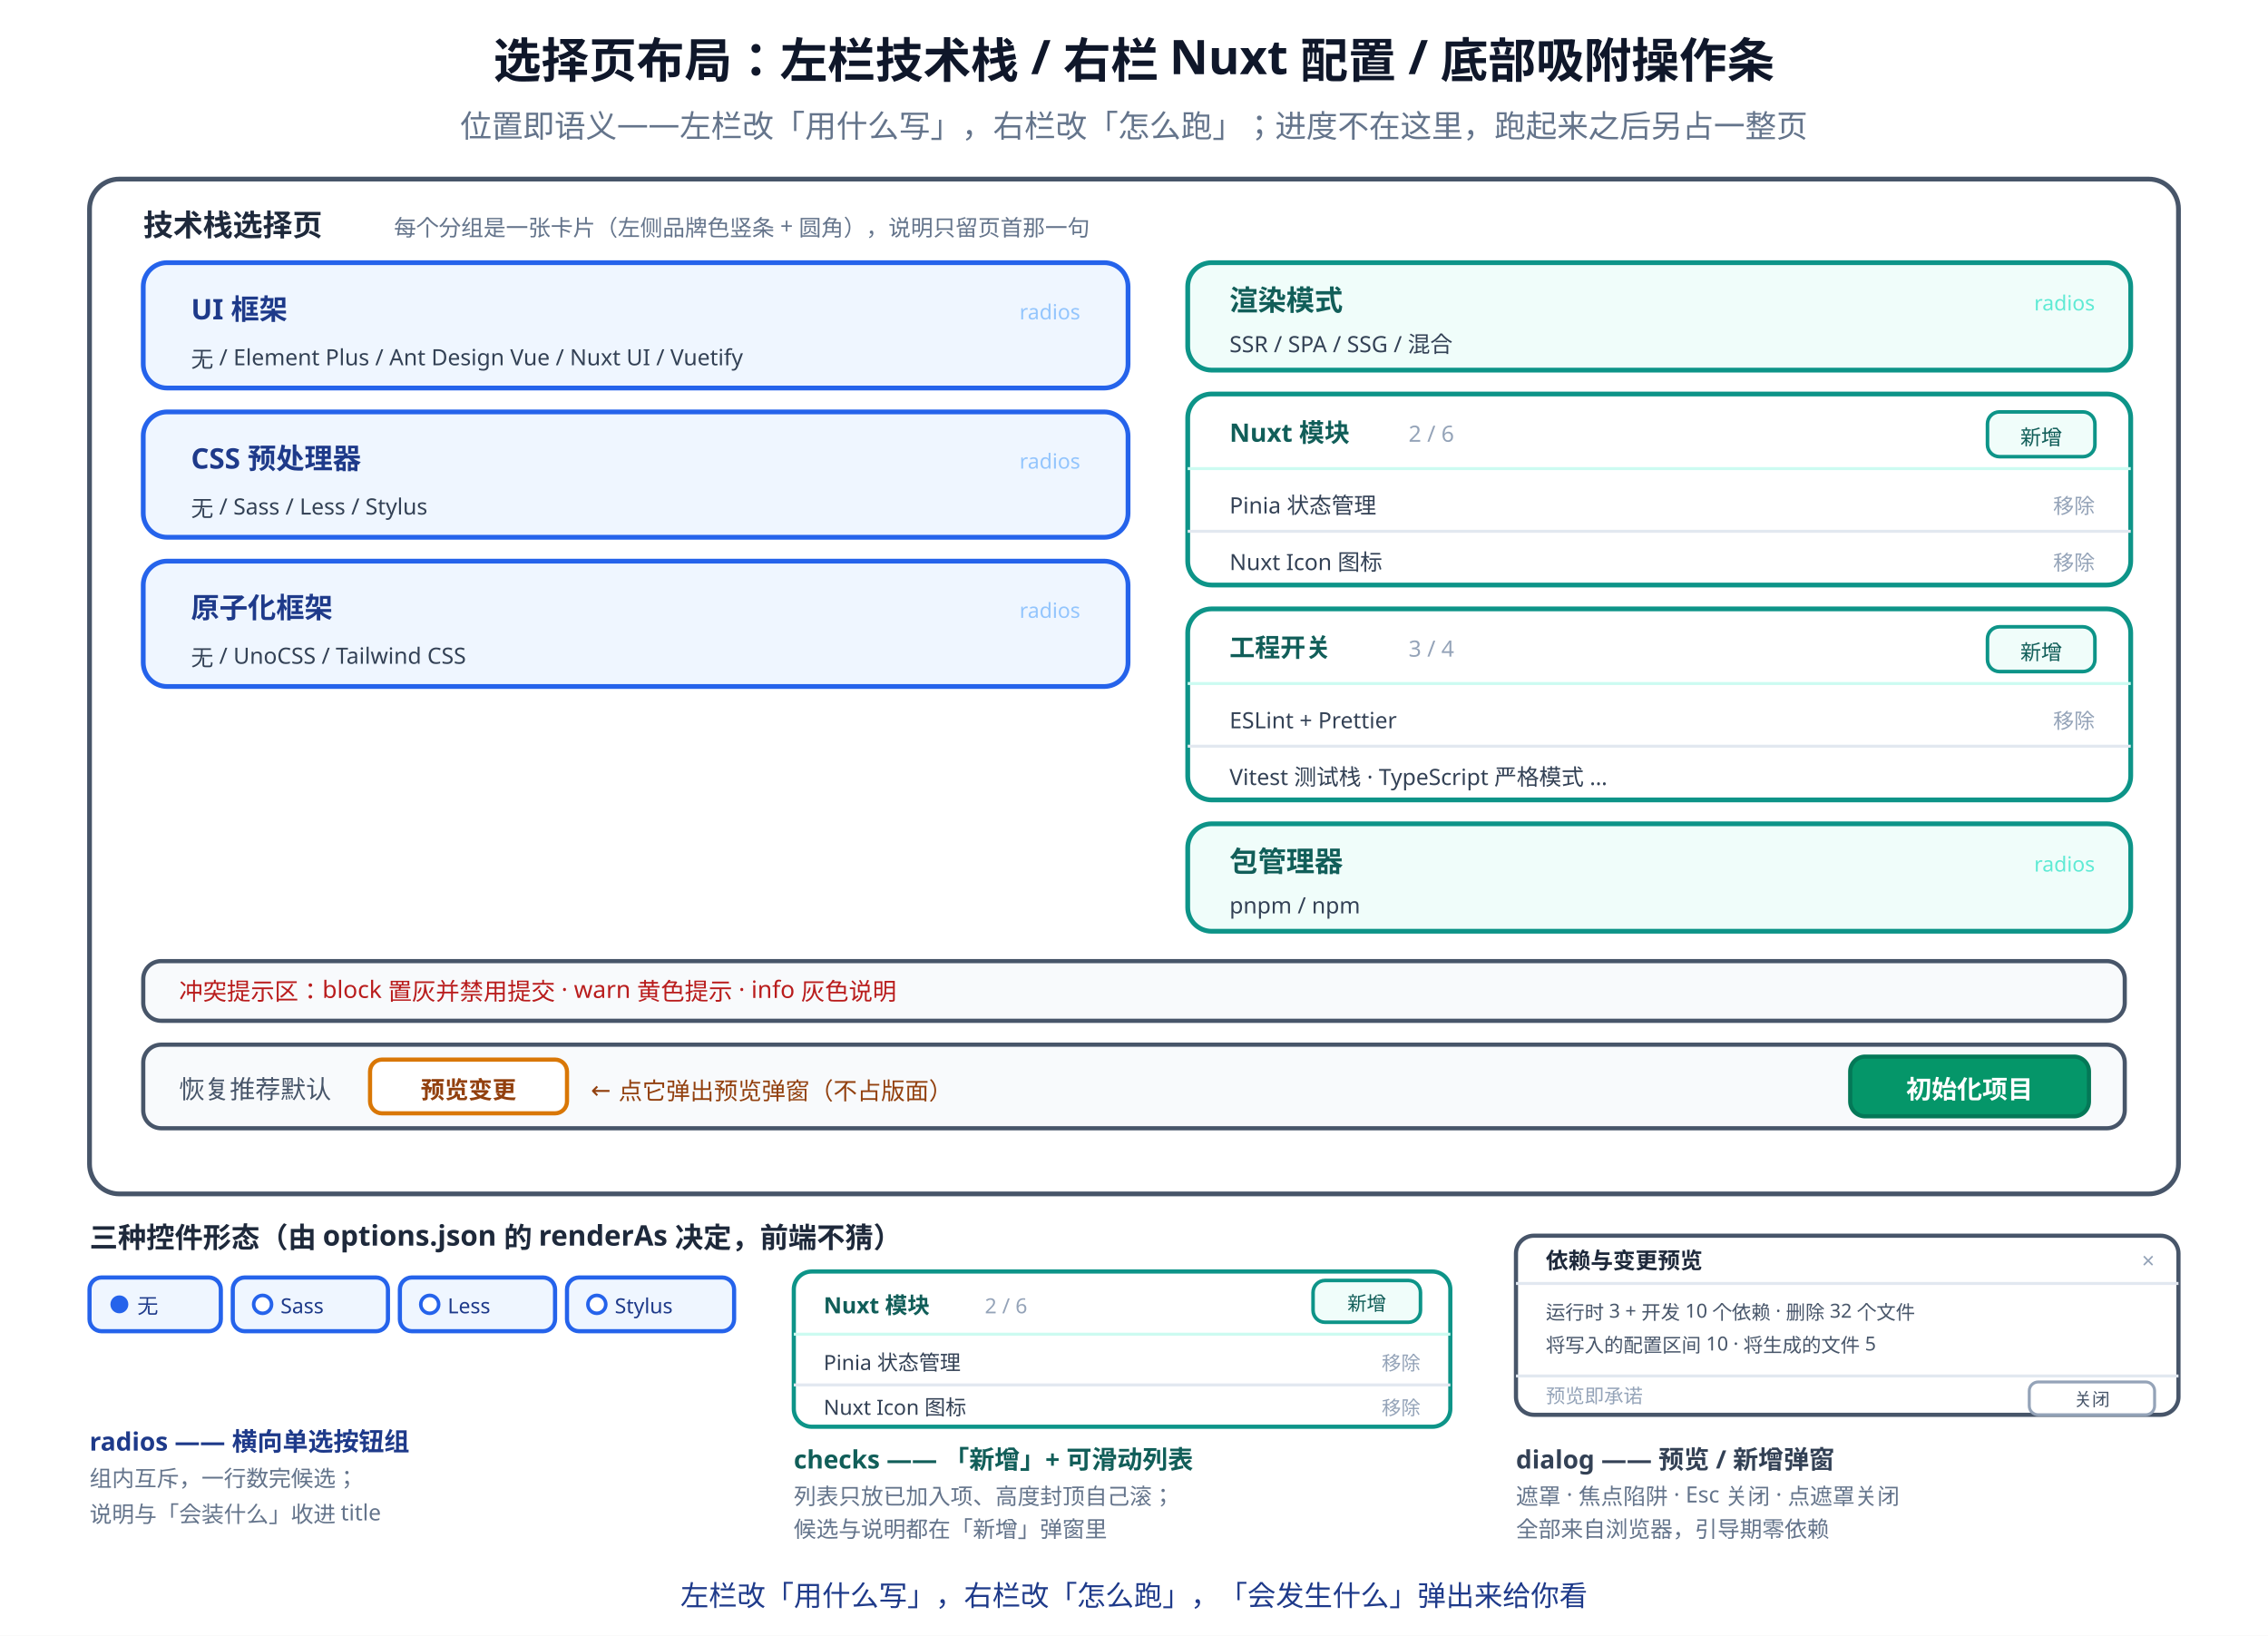
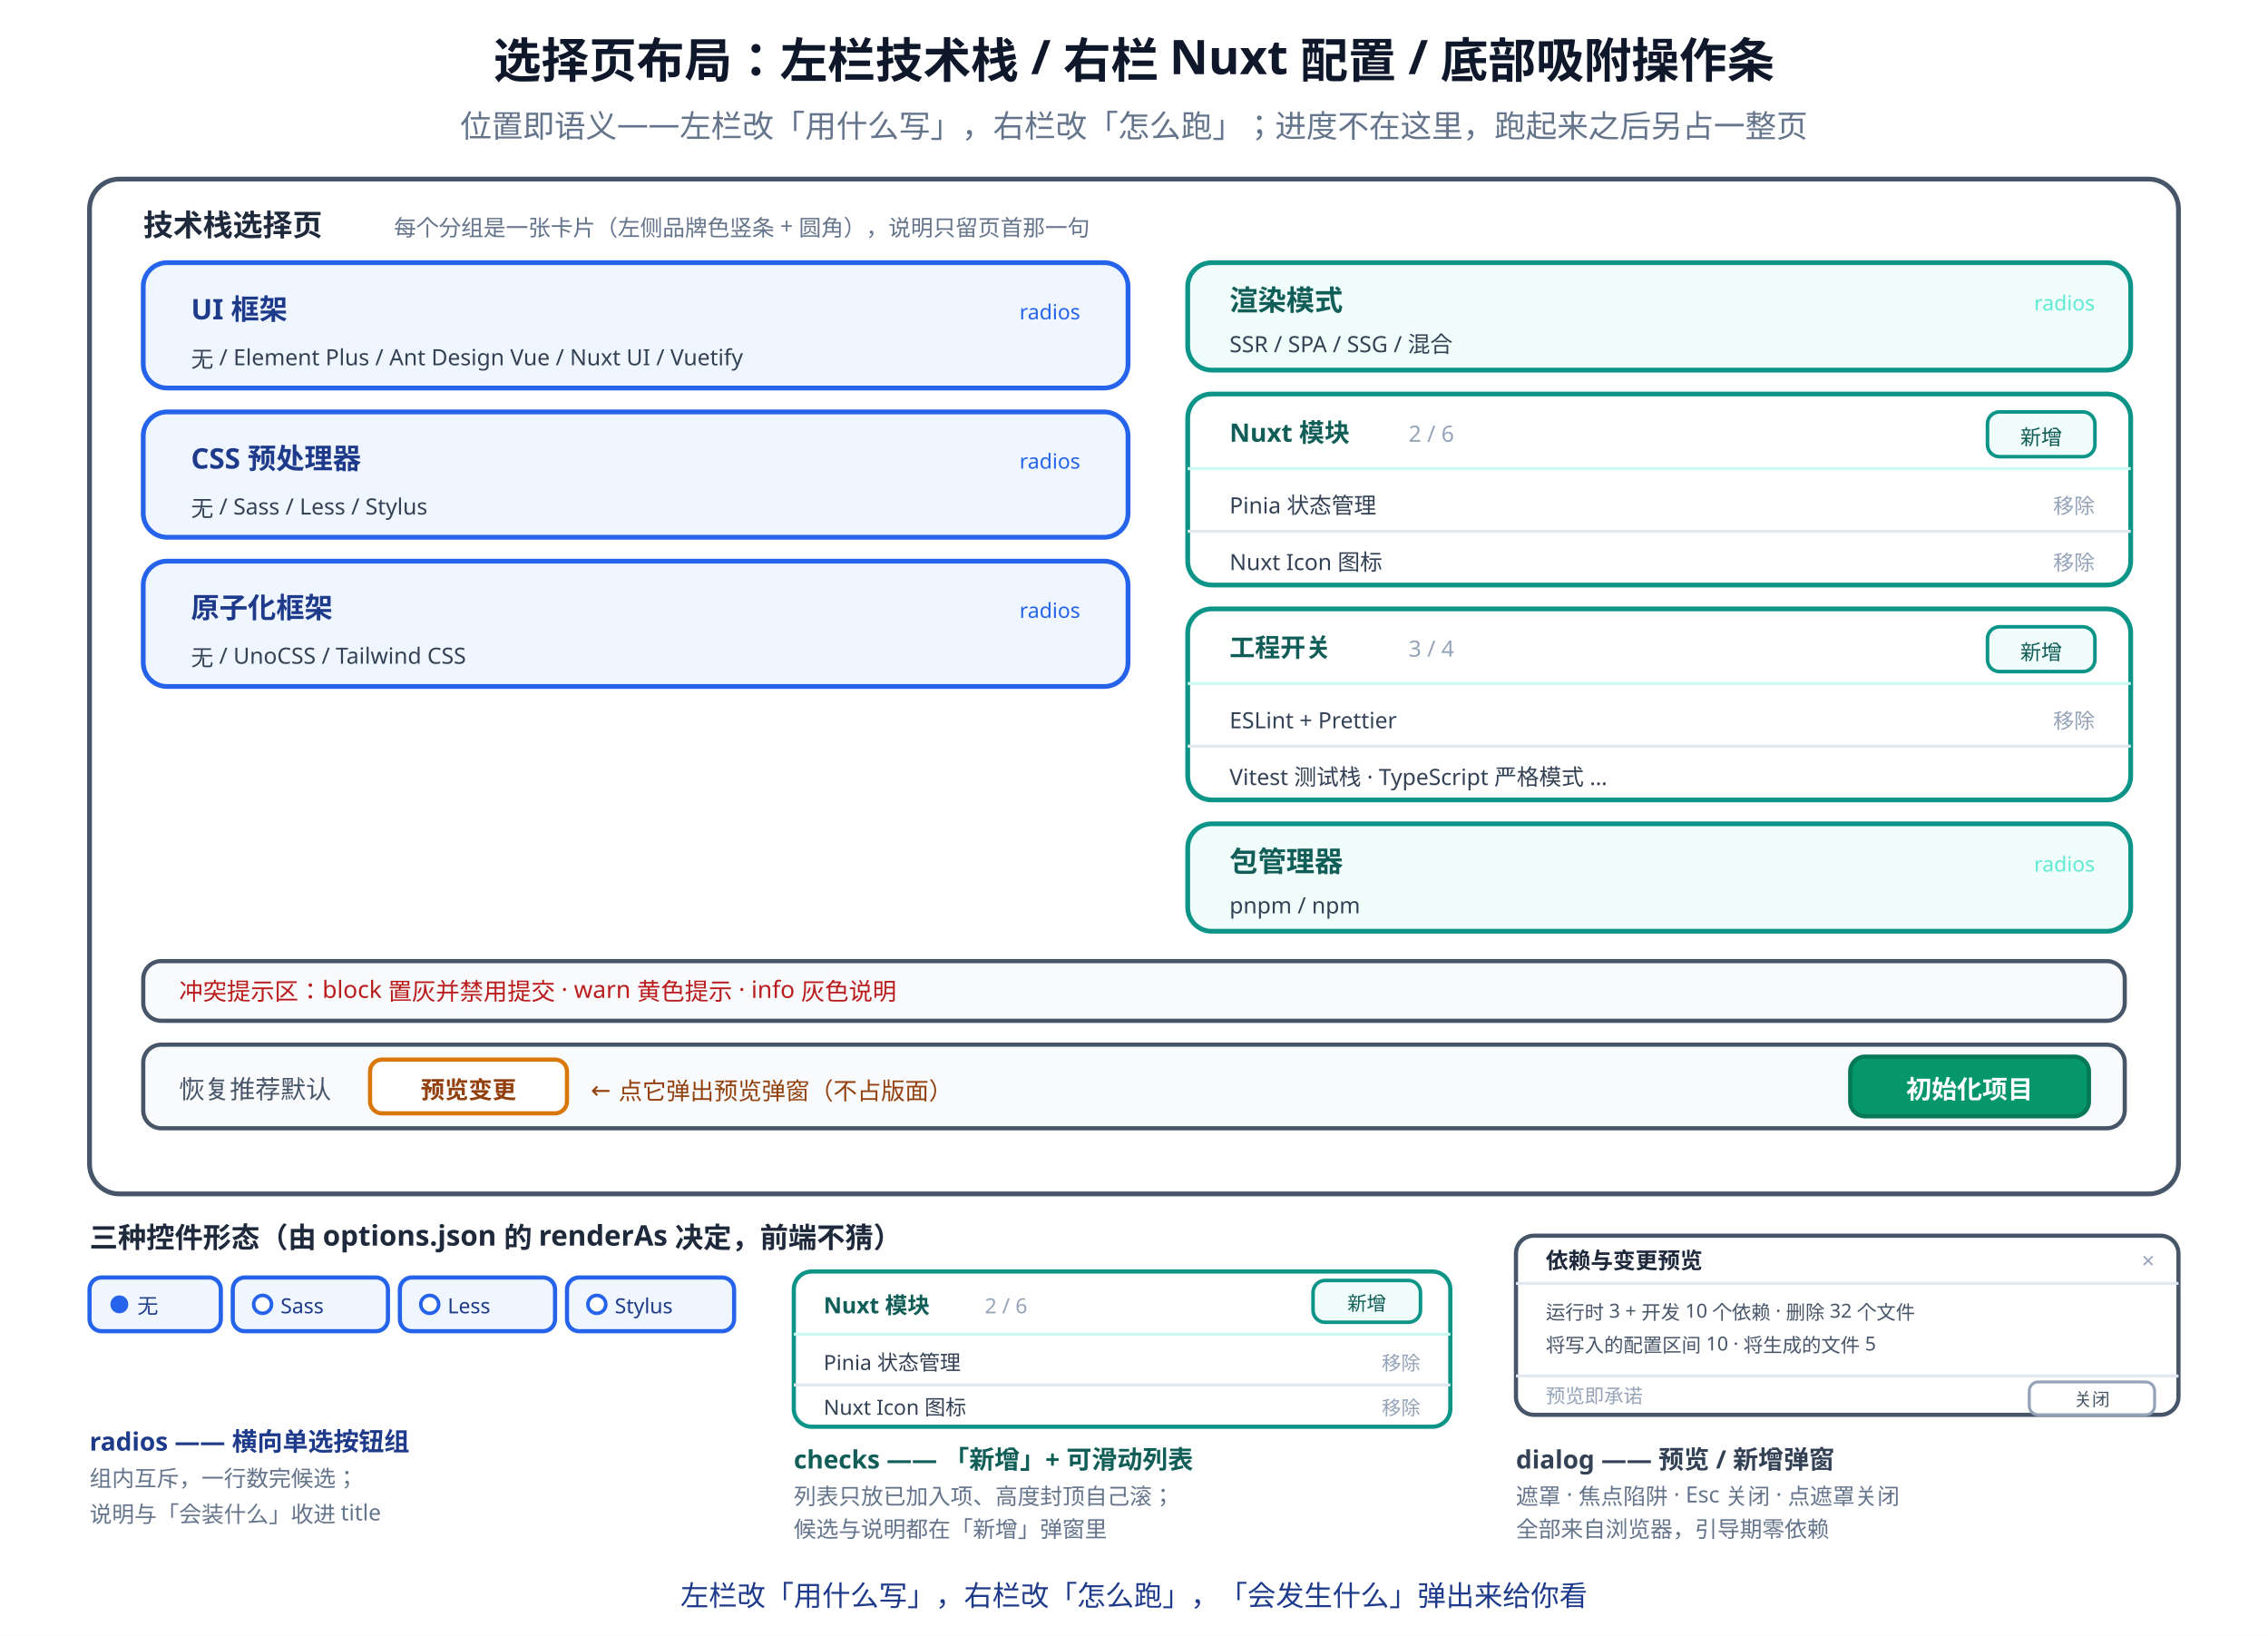
<svg xmlns="http://www.w3.org/2000/svg" viewBox="0 0 760 548" width="760" height="548" font-family="Microsoft YaHei, PingFang SC, sans-serif">
  <rect width="760" height="548" fill="#FFFFFF" />
  <text x="380" y="26" text-anchor="middle" font-size="16" fill="#0F172A" font-weight="bold">选择页布局：左栏技术栈 / 右栏 Nuxt 配置 / 底部吸附操作条</text>
  <text x="380" y="46" text-anchor="middle" font-size="10.5" fill="#64748B">位置即语义——左栏改「用什么写」，右栏改「怎么跑」；进度不在这里，跑起来之后另占一整页</text>
  <rect x="30" y="60" width="700" height="340" rx="10" fill="#FFFFFF" stroke="#475569" stroke-width="1.6" />
  <text x="48" y="79" text-anchor="start" font-size="10" fill="#1E293B" font-weight="bold">技术栈选择页</text>
  <text x="132" y="79" text-anchor="start" font-size="7.5" fill="#64748B">每个分组是一张卡片（左侧品牌色竖条 + 圆角），说明只留页首那一句</text>
  <rect x="48" y="88" width="330" height="42" rx="8" fill="#EFF6FF" stroke="#2563EB" stroke-width="1.6" />
  <text x="64" y="107" text-anchor="start" font-size="9.5" fill="#1E3A8A" font-weight="bold">UI 框架</text>
-   <text x="362" y="107" text-anchor="end" font-size="7" fill="#93C5FD">radios</text>
+   <text x="362" y="107" text-anchor="end" font-size="7" fill="#2563EB">radios</text>
  <text x="64" y="123" text-anchor="start" font-size="7.5" fill="#334155">无 / Element Plus / Ant Design Vue / Nuxt UI / Vuetify</text>
  <rect x="48" y="138" width="330" height="42" rx="8" fill="#EFF6FF" stroke="#2563EB" stroke-width="1.6" />
  <text x="64" y="157" text-anchor="start" font-size="9.5" fill="#1E3A8A" font-weight="bold">CSS 预处理器</text>
-   <text x="362" y="157" text-anchor="end" font-size="7" fill="#93C5FD">radios</text>
+   <text x="362" y="157" text-anchor="end" font-size="7" fill="#2563EB">radios</text>
  <text x="64" y="173" text-anchor="start" font-size="7.5" fill="#334155">无 / Sass / Less / Stylus</text>
  <rect x="48" y="188" width="330" height="42" rx="8" fill="#EFF6FF" stroke="#2563EB" stroke-width="1.6" />
  <text x="64" y="207" text-anchor="start" font-size="9.5" fill="#1E3A8A" font-weight="bold">原子化框架</text>
-   <text x="362" y="207" text-anchor="end" font-size="7" fill="#93C5FD">radios</text>
+   <text x="362" y="207" text-anchor="end" font-size="7" fill="#2563EB">radios</text>
  <text x="64" y="223" text-anchor="start" font-size="7.5" fill="#334155">无 / UnoCSS / Tailwind CSS</text>
  <rect x="398" y="88" width="316" height="36" rx="8" fill="#F0FDFA" stroke="#0D9488" stroke-width="1.6" />
  <text x="412" y="104" text-anchor="start" font-size="9.5" fill="#115E59" font-weight="bold">渲染模式</text>
  <text x="702" y="104" text-anchor="end" font-size="7" fill="#5EEAD4">radios</text>
  <text x="412" y="118" text-anchor="start" font-size="7.5" fill="#334155">SSR / SPA / SSG / 混合</text>
  <rect x="398" y="132" width="316" height="64" rx="8" fill="#FFFFFF" stroke="#0D9488" stroke-width="1.6" />
  <text x="412" y="148" text-anchor="start" font-size="8.5" fill="#115E59" font-weight="bold">Nuxt 模块</text>
  <text x="472" y="148" text-anchor="start" font-size="7.5" fill="#94A3B8">2 / 6</text>
  <rect x="666" y="138" width="36" height="15" rx="4" fill="#F0FDFA" stroke="#0D9488" stroke-width="1.2" />
  <text x="684" y="149" text-anchor="middle" font-size="7" fill="#115E59">新增</text>
  <line x1="398" y1="157" x2="714" y2="157" stroke="#CCFBF1" stroke-width="1" />
  <text x="412" y="172" text-anchor="start" font-size="7.5" fill="#334155">Pinia 状态管理</text>
  <text x="702" y="172" text-anchor="end" font-size="7" fill="#94A3B8">移除</text>
  <line x1="398" y1="178" x2="714" y2="178" stroke="#E2E8F0" stroke-width="1" />
  <text x="412" y="191" text-anchor="start" font-size="7.5" fill="#334155">Nuxt Icon 图标</text>
  <text x="702" y="191" text-anchor="end" font-size="7" fill="#94A3B8">移除</text>
  <rect x="398" y="204" width="316" height="64" rx="8" fill="#FFFFFF" stroke="#0D9488" stroke-width="1.6" />
  <text x="412" y="220" text-anchor="start" font-size="8.5" fill="#115E59" font-weight="bold">工程开关</text>
  <text x="472" y="220" text-anchor="start" font-size="7.5" fill="#94A3B8">3 / 4</text>
  <text x="702" y="220" text-anchor="end" font-size="7" fill="#5EEAD4">checks</text>
  <rect x="666" y="210" width="36" height="15" rx="4" fill="#F0FDFA" stroke="#0D9488" stroke-width="1.2" />
  <text x="684" y="221" text-anchor="middle" font-size="7" fill="#115E59">新增</text>
  <line x1="398" y1="229" x2="714" y2="229" stroke="#CCFBF1" stroke-width="1" />
  <text x="412" y="244" text-anchor="start" font-size="7.5" fill="#334155">ESLint + Prettier</text>
  <text x="702" y="244" text-anchor="end" font-size="7" fill="#94A3B8">移除</text>
  <line x1="398" y1="250" x2="714" y2="250" stroke="#E2E8F0" stroke-width="1" />
  <text x="412" y="263" text-anchor="start" font-size="7.5" fill="#334155">Vitest 测试栈 · TypeScript 严格模式 …</text>
  <rect x="398" y="276" width="316" height="36" rx="8" fill="#F0FDFA" stroke="#0D9488" stroke-width="1.6" />
  <text x="412" y="292" text-anchor="start" font-size="9.5" fill="#115E59" font-weight="bold">包管理器</text>
  <text x="702" y="292" text-anchor="end" font-size="7" fill="#5EEAD4">radios</text>
  <text x="412" y="306" text-anchor="start" font-size="7.5" fill="#334155">pnpm / npm</text>
  <rect x="48" y="322" width="664" height="20" rx="6" fill="#F8FAFC" stroke="#475569" stroke-width="1.4" />
  <text x="60" y="335" text-anchor="start" font-size="8" fill="#B91C1C">冲突提示区：block 置灰并禁用提交 · warn 黄色提示 · info 灰色说明</text>
  <rect x="48" y="350" width="664" height="28" rx="6" fill="#F8FAFC" stroke="#475569" stroke-width="1.4" />
  <text x="60" y="368" text-anchor="start" font-size="8.5" fill="#475569">恢复推荐默认</text>
  <rect x="124" y="355" width="66" height="18" rx="4" fill="#FFFFFF" stroke="#D97706" stroke-width="1.4" />
  <text x="157" y="368" text-anchor="middle" font-size="8" fill="#92400E" font-weight="bold">预览变更</text>
  <text x="198" y="368" text-anchor="start" font-size="8" fill="#92400E">← 点它弹出预览弹窗（不占版面）</text>
  <rect x="620" y="354" width="80" height="20" rx="5" fill="#059669" stroke="#047857" stroke-width="1.4" />
  <text x="660" y="368" text-anchor="middle" font-size="8.5" fill="#FFFFFF" font-weight="bold">初始化项目</text>
  <text x="30" y="418" text-anchor="start" font-size="9.5" fill="#1E293B" font-weight="bold">三种控件形态（由 options.json 的 renderAs 决定，前端不猜）</text>
  <rect x="30" y="428" width="44" height="18" rx="4" fill="#EFF6FF" stroke="#2563EB" stroke-width="1.4" />
  <circle cx="40" cy="437" r="3" fill="#2563EB" />
  <text x="46" y="440" text-anchor="start" font-size="7" fill="#1E3A8A">无</text>
  <rect x="78" y="428" width="52" height="18" rx="4" fill="#EFF6FF" stroke="#2563EB" stroke-width="1.4" />
  <circle cx="88" cy="437" r="3" fill="#FFFFFF" stroke="#2563EB" stroke-width="1.2" />
  <text x="94" y="440" text-anchor="start" font-size="7" fill="#1E3A8A">Sass</text>
  <rect x="134" y="428" width="52" height="18" rx="4" fill="#EFF6FF" stroke="#2563EB" stroke-width="1.4" />
  <circle cx="144" cy="437" r="3" fill="#FFFFFF" stroke="#2563EB" stroke-width="1.2" />
  <text x="150" y="440" text-anchor="start" font-size="7" fill="#1E3A8A">Less</text>
  <rect x="190" y="428" width="56" height="18" rx="4" fill="#EFF6FF" stroke="#2563EB" stroke-width="1.4" />
  <circle cx="200" cy="437" r="3" fill="#FFFFFF" stroke="#2563EB" stroke-width="1.2" />
  <text x="206" y="440" text-anchor="start" font-size="7" fill="#1E3A8A">Stylus</text>
  <text x="30" y="486" text-anchor="start" font-size="8.5" fill="#1E3A8A" font-weight="bold">radios —— 横向单选按钮组</text>
  <text x="30" y="498" text-anchor="start" font-size="7.5" fill="#64748B">组内互斥，一行数完候选；</text>
  <text x="30" y="510" text-anchor="start" font-size="7.5" fill="#64748B">说明与「会装什么」收进 title</text>
  <rect x="266" y="426" width="220" height="52" rx="6" fill="#FFFFFF" stroke="#0D9488" stroke-width="1.4" />
  <text x="276" y="440" text-anchor="start" font-size="7.5" fill="#115E59" font-weight="bold">Nuxt 模块</text>
  <text x="330" y="440" text-anchor="start" font-size="7" fill="#94A3B8">2 / 6</text>
  <rect x="440" y="429" width="36" height="14" rx="4" fill="#F0FDFA" stroke="#0D9488" stroke-width="1.2" />
  <text x="458" y="439" text-anchor="middle" font-size="6.5" fill="#115E59">新增</text>
  <line x1="266" y1="447" x2="486" y2="447" stroke="#CCFBF1" stroke-width="1" />
  <text x="276" y="459" text-anchor="start" font-size="7" fill="#334155">Pinia 状态管理</text>
  <text x="476" y="459" text-anchor="end" font-size="6.5" fill="#94A3B8">移除</text>
  <line x1="266" y1="464" x2="486" y2="464" stroke="#E2E8F0" stroke-width="1" />
  <text x="276" y="474" text-anchor="start" font-size="7" fill="#334155">Nuxt Icon 图标</text>
  <text x="476" y="474" text-anchor="end" font-size="6.5" fill="#94A3B8">移除</text>
  <text x="266" y="492" text-anchor="start" font-size="8.5" fill="#115E59" font-weight="bold">checks —— 「新增」+ 可滑动列表</text>
  <text x="266" y="504" text-anchor="start" font-size="7.5" fill="#64748B">列表只放已加入项、高度封顶自己滚；</text>
  <text x="266" y="515" text-anchor="start" font-size="7.5" fill="#64748B">候选与说明都在「新增」弹窗里</text>
  <rect x="508" y="414" width="222" height="60" rx="6" fill="#FFFFFF" stroke="#475569" stroke-width="1.4" />
  <line x1="508" y1="430" x2="730" y2="430" stroke="#E2E8F0" stroke-width="1" />
  <text x="518" y="425" text-anchor="start" font-size="7.5" fill="#1E293B" font-weight="bold">依赖与变更预览</text>
  <text x="722" y="425" text-anchor="end" font-size="7.5" fill="#94A3B8">×</text>
  <text x="518" y="442" text-anchor="start" font-size="6.5" fill="#475569">运行时 3 + 开发 10 个依赖 · 删除 32 个文件</text>
  <text x="518" y="453" text-anchor="start" font-size="6.5" fill="#475569">将写入的配置区间 10 · 将生成的文件 5</text>
  <line x1="508" y1="461" x2="730" y2="461" stroke="#E2E8F0" stroke-width="1" />
  <text x="518" y="470" text-anchor="start" font-size="6.5" fill="#94A3B8">预览即承诺</text>
  <rect x="680" y="463" width="42" height="11" rx="3" fill="#FFFFFF" stroke="#94A3B8" stroke-width="1" />
  <text x="701" y="471" text-anchor="middle" font-size="6" fill="#475569">关闭</text>
  <text x="508" y="492" text-anchor="start" font-size="8.5" fill="#334155" font-weight="bold">dialog —— 预览 / 新增弹窗</text>
  <text x="508" y="504" text-anchor="start" font-size="7.5" fill="#64748B">遮罩 · 焦点陷阱 · Esc 关闭 · 点遮罩关闭</text>
  <text x="508" y="515" text-anchor="start" font-size="7.5" fill="#64748B">全部来自浏览器，引导期零依赖</text>
  <text x="380" y="538" text-anchor="middle" font-size="9.5" fill="#1E3A8A">左栏改「用什么写」，右栏改「怎么跑」，「会发生什么」弹出来给你看</text>
</svg>
